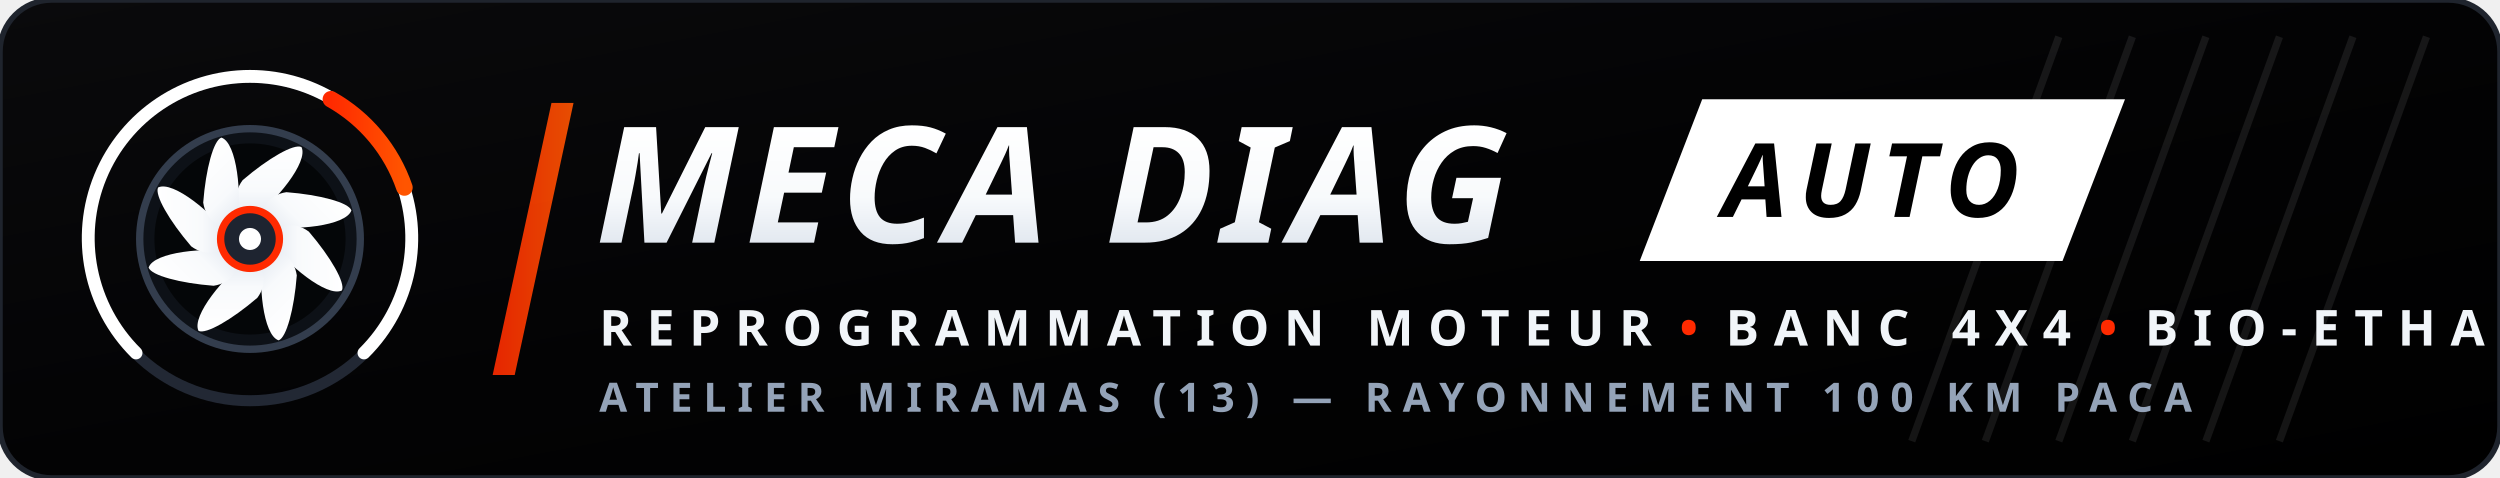
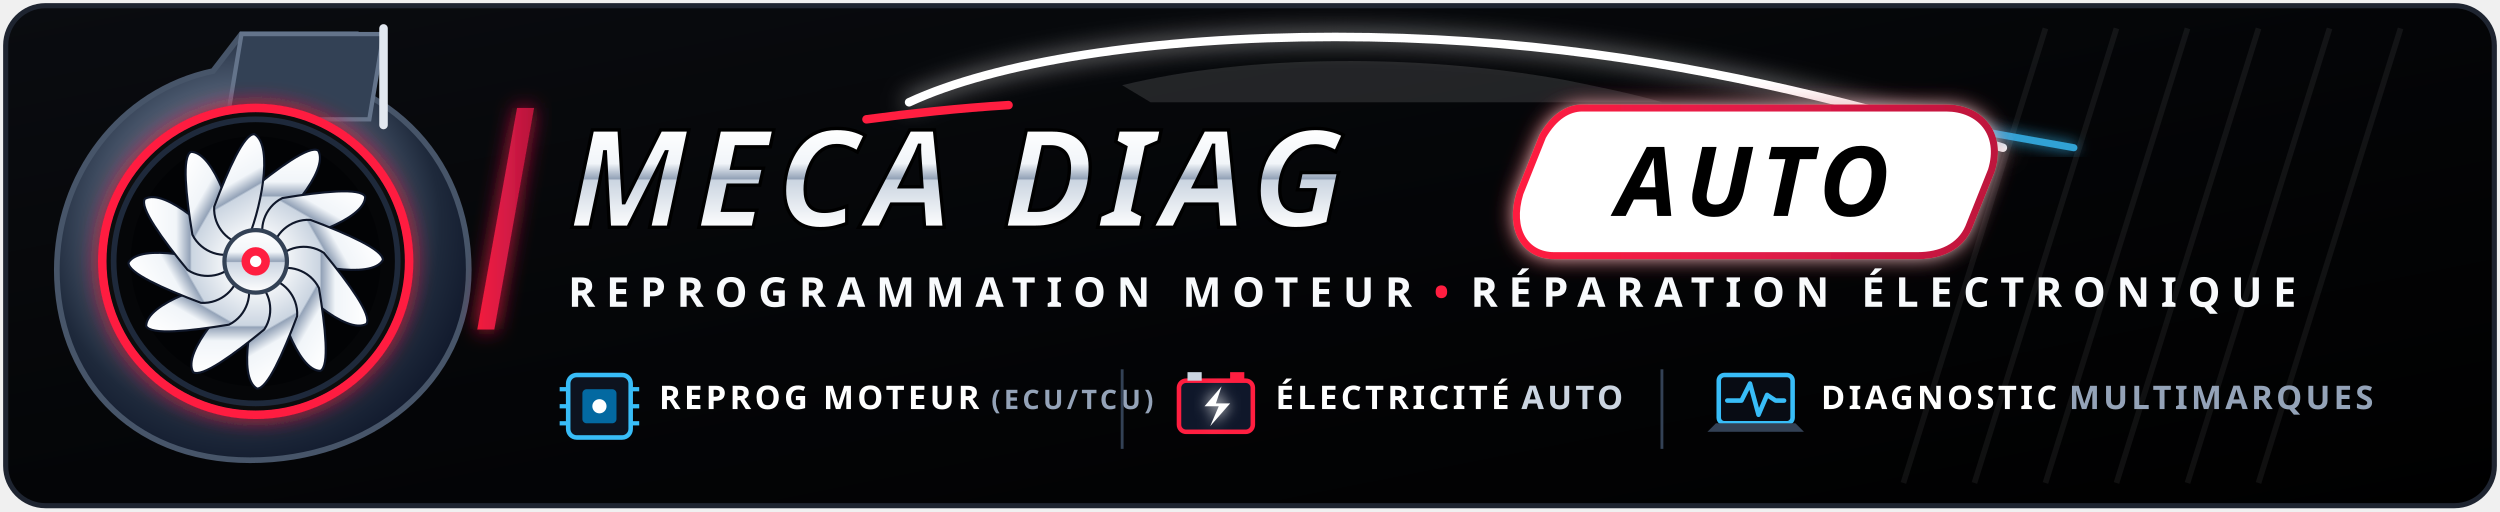
- <svg xmlns="http://www.w3.org/2000/svg" viewBox="0 0 680 130" width="100%" height="100%">
+ <svg xmlns="http://www.w3.org/2000/svg" viewBox="0 0 880 180" width="100%" height="100%">
  <defs>
-     <linearGradient id="bgPlate" x1="0%" y1="0%" x2="100%" y2="100%">
-       <stop offset="0%" stop-color="#0a0a0c" />
-       <stop offset="50%" stop-color="#030304" />
+     <linearGradient id="carbonPlate" x1="0%" y1="0%" x2="100%" y2="100%">
+       <stop offset="0%" stop-color="#0a0c10" />
+       <stop offset="50%" stop-color="#040507" />
      <stop offset="100%" stop-color="#000000" />
    </linearGradient>
-     <linearGradient id="pureWhite" x1="0%" y1="0%" x2="0%" y2="100%">
+     <linearGradient id="chromeMetal" x1="0%" y1="0%" x2="0%" y2="100%">
      <stop offset="0%" stop-color="#ffffff" />
-       <stop offset="60%" stop-color="#f8fafc" />
-       <stop offset="100%" stop-color="#e2e8f0" />
+       <stop offset="35%" stop-color="#f1f5f9" />
+       <stop offset="50%" stop-color="#94a3b8" />
+       <stop offset="52%" stop-color="#cbd5e1" />
+       <stop offset="100%" stop-color="#ffffff" />
    </linearGradient>
-     <linearGradient id="silverSpeed" x1="0%" y1="0%" x2="100%" y2="0%">
-       <stop offset="0%" stop-color="#ffffff" />
-       <stop offset="100%" stop-color="#94a3b8" />
+     <linearGradient id="racingRedGlow" x1="0%" y1="0%" x2="100%" y2="0%">
+       <stop offset="0%" stop-color="#ff1e40" />
+       <stop offset="50%" stop-color="#e11d48" />
+       <stop offset="100%" stop-color="#be123c" />
    </linearGradient>
-     <linearGradient id="racingRed" x1="0%" y1="0%" x2="100%" y2="0%">
-       <stop offset="0%" stop-color="#ff2a00" />
-       <stop offset="100%" stop-color="#ff5500" />
+     <linearGradient id="electricGlow" x1="0%" y1="0%" x2="100%" y2="100%">
+       <stop offset="0%" stop-color="#38bdf8" />
+       <stop offset="50%" stop-color="#0ea5e9" />
+       <stop offset="100%" stop-color="#0284c7" />
    </linearGradient>
+     <radialGradient id="turboBevel" cx="45%" cy="45%" r="60%">
+       <stop offset="0%" stop-color="#e2e8f0" />
+       <stop offset="40%" stop-color="#64748b" />
+       <stop offset="80%" stop-color="#1e293b" />
+       <stop offset="100%" stop-color="#0f172a" />
+     </radialGradient>
+     <filter id="neonRedGlow" x="-30%" y="-30%" width="160%" height="160%">
+       <feGaussianBlur stdDeviation="3.5" result="blur" />
+       <feMerge>
+         <feMergeNode in="blur" />
+         <feMergeNode in="SourceGraphic" />
+       </feMerge>
+     </filter>
+     <filter id="neonSparkGlow" x="-40%" y="-40%" width="180%" height="180%">
+       <feGaussianBlur stdDeviation="2.5" result="blur" />
+       <feMerge>
+         <feMergeNode in="blur" />
+         <feMergeNode in="SourceGraphic" />
+       </feMerge>
+     </filter>
  </defs>
-   <rect x="0" y="0" width="680" height="130" rx="14" fill="url(#bgPlate)" stroke="#1f242d" stroke-width="1.5" />
-   <g opacity="0.08" stroke="#ffffff" stroke-width="2">
-     <line x1="560" y1="10" x2="520" y2="120" />
-     <line x1="580" y1="10" x2="540" y2="120" />
-     <line x1="600" y1="10" x2="560" y2="120" />
-     <line x1="620" y1="10" x2="580" y2="120" />
-     <line x1="640" y1="10" x2="600" y2="120" />
-     <line x1="660" y1="10" x2="620" y2="120" />
+   <style>
+     /* TURBO ROTATION ANIMATION */
+     @keyframes turbineSpin {
+       0% { transform: rotate(0deg); }
+       100% { transform: rotate(360deg); }
+     }
+     .turbo-blades-group {
+       transform-origin: 90px 92px;
+       animation: turbineSpin 3.5s linear infinite;
+     }
+ 
+     /* ELECTRIC PULSE ANIMATIONS */
+     @keyframes electricArc {
+       0%, 100% { opacity: 0.85; filter: drop-shadow(0 0 2px #38bdf8); }
+       50% { opacity: 1; filter: drop-shadow(0 0 8px #38bdf8) drop-shadow(0 0 14px #0284c7); }
+     }
+     .electric-pulse {
+       animation: electricArc 1.6s ease-in-out infinite;
+     }
+ 
+     @keyframes redNeonPulse {
+       0%, 100% { opacity: 0.8; filter: drop-shadow(0 0 3px #ff1e40); }
+       50% { opacity: 1; filter: drop-shadow(0 0 10px #ff1e40); }
+     }
+     .red-pulse {
+       animation: redNeonPulse 2s ease-in-out infinite;
+     }
+ 
+     @keyframes headlightBeam {
+       0%, 100% { opacity: 0.85; }
+       50% { opacity: 1; filter: drop-shadow(0 0 8px #ffffff); }
+     }
+     .headlight-flash {
+       animation: headlightBeam 2.2s ease-in-out infinite;
+     }
+   </style>
+   <rect x="2" y="2" width="876" height="176" rx="14" fill="url(#carbonPlate)" stroke="#1e2430" stroke-width="1.8" />
+   <g opacity="0.06" stroke="#ffffff" stroke-width="2">
+     <line x1="720" y1="10" x2="670" y2="170" />
+     <line x1="745" y1="10" x2="695" y2="170" />
+     <line x1="770" y1="10" x2="720" y2="170" />
+     <line x1="795" y1="10" x2="745" y2="170" />
+     <line x1="820" y1="10" x2="770" y2="170" />
+     <line x1="845" y1="10" x2="795" y2="170" />
  </g>
-   <g transform="translate(68, 65)">
-     <circle cx="0" cy="0" r="44" fill="none" stroke="#222834" stroke-width="3" />
-     <path d="M -31,31 A 44 44 0 1 1 31,31" fill="none" stroke="#ffffff" stroke-width="3.5" stroke-linecap="round" />
-     <path d="M 22,-38 A 44 44 0 0 1 42,-14" fill="none" stroke="url(#racingRed)" stroke-width="4.5" stroke-linecap="round" />
-     <circle cx="0" cy="0" r="30" fill="#0d1117" stroke="#333d4d" stroke-width="2" />
-     <circle cx="0" cy="0" r="26" fill="#040608" />
-     <g fill="url(#pureWhite)">
-       <path d="M 0,-5 C 7,-10 16,-21 14,-25 C 12,-26 5,-22 -2,-16 C -5,-12 -4,-7 0,-5 Z" />
-       <path d="M 0,-5 C 7,-10 16,-21 14,-25 C 12,-26 5,-22 -2,-16 C -5,-12 -4,-7 0,-5 Z" transform="rotate(45)" />
-       <path d="M 0,-5 C 7,-10 16,-21 14,-25 C 12,-26 5,-22 -2,-16 C -5,-12 -4,-7 0,-5 Z" transform="rotate(90)" />
-       <path d="M 0,-5 C 7,-10 16,-21 14,-25 C 12,-26 5,-22 -2,-16 C -5,-12 -4,-7 0,-5 Z" transform="rotate(135)" />
-       <path d="M 0,-5 C 7,-10 16,-21 14,-25 C 12,-26 5,-22 -2,-16 C -5,-12 -4,-7 0,-5 Z" transform="rotate(180)" />
-       <path d="M 0,-5 C 7,-10 16,-21 14,-25 C 12,-26 5,-22 -2,-16 C -5,-12 -4,-7 0,-5 Z" transform="rotate(225)" />
-       <path d="M 0,-5 C 7,-10 16,-21 14,-25 C 12,-26 5,-22 -2,-16 C -5,-12 -4,-7 0,-5 Z" transform="rotate(270)" />
-       <path d="M 0,-5 C 7,-10 16,-21 14,-25 C 12,-26 5,-22 -2,-16 C -5,-12 -4,-7 0,-5 Z" transform="rotate(315)" />
+   <g id="turbocharger-assembly">
+     <path d="M 90,24 C 135,24 165,55 165,95 C 165,135 130,162 88,162 C 45,162 20,132 20,95 C 20,62 42,32 75,25 L 85,12 L 125,12 L 122,25 Z" fill="url(#turboBevel)" stroke="#475569" stroke-width="2" />
+     <path d="M 85,12 L 135,12 L 130,42 L 80,42 Z" fill="#334155" stroke="#64748b" stroke-width="1.5" />
+     <line x1="135" y1="10" x2="135" y2="44" stroke="#e2e8f0" stroke-width="3" stroke-linecap="round" />
+     <circle cx="90" cy="92" r="54" fill="#07090e" stroke="#ff1e40" stroke-width="3" class="red-pulse" filter="url(#neonRedGlow)" />
+     <circle cx="90" cy="92" r="50" fill="#050608" stroke="#1e293b" stroke-width="2" />
+     <circle cx="90" cy="92" r="44" fill="#020305" />
+     <g class="turbo-blades-group">
+       <g transform="translate(90, 92)">
+         <g fill="url(#chromeMetal)" stroke="#0f172a" stroke-width="0.75">
+           <path d="M 0,-7 C 10,-14 26,-32 22,-39 C 19,-41 8,-33 -3,-24 C -7,-18 -5,-10 0,-7 Z" />
+           <path d="M 0,-7 C 10,-14 26,-32 22,-39 C 19,-41 8,-33 -3,-24 C -7,-18 -5,-10 0,-7 Z" transform="rotate(30)" />
+           <path d="M 0,-7 C 10,-14 26,-32 22,-39 C 19,-41 8,-33 -3,-24 C -7,-18 -5,-10 0,-7 Z" transform="rotate(60)" />
+           <path d="M 0,-7 C 10,-14 26,-32 22,-39 C 19,-41 8,-33 -3,-24 C -7,-18 -5,-10 0,-7 Z" transform="rotate(90)" />
+           <path d="M 0,-7 C 10,-14 26,-32 22,-39 C 19,-41 8,-33 -3,-24 C -7,-18 -5,-10 0,-7 Z" transform="rotate(120)" />
+           <path d="M 0,-7 C 10,-14 26,-32 22,-39 C 19,-41 8,-33 -3,-24 C -7,-18 -5,-10 0,-7 Z" transform="rotate(150)" />
+           <path d="M 0,-7 C 10,-14 26,-32 22,-39 C 19,-41 8,-33 -3,-24 C -7,-18 -5,-10 0,-7 Z" transform="rotate(180)" />
+           <path d="M 0,-7 C 10,-14 26,-32 22,-39 C 19,-41 8,-33 -3,-24 C -7,-18 -5,-10 0,-7 Z" transform="rotate(210)" />
+           <path d="M 0,-7 C 10,-14 26,-32 22,-39 C 19,-41 8,-33 -3,-24 C -7,-18 -5,-10 0,-7 Z" transform="rotate(240)" />
+           <path d="M 0,-7 C 10,-14 26,-32 22,-39 C 19,-41 8,-33 -3,-24 C -7,-18 -5,-10 0,-7 Z" transform="rotate(270)" />
+           <path d="M 0,-7 C 10,-14 26,-32 22,-39 C 19,-41 8,-33 -3,-24 C -7,-18 -5,-10 0,-7 Z" transform="rotate(300)" />
+           <path d="M 0,-7 C 10,-14 26,-32 22,-39 C 19,-41 8,-33 -3,-24 C -7,-18 -5,-10 0,-7 Z" transform="rotate(330)" />
+         </g>
+       </g>
    </g>
-     <circle cx="0" cy="0" r="8" fill="#1e2430" stroke="#ff2a00" stroke-width="2" />
-     <circle cx="0" cy="0" r="3" fill="#ffffff" />
+     <circle cx="90" cy="92" r="11" fill="url(#chromeMetal)" stroke="#334155" stroke-width="1.5" />
+     <circle cx="90" cy="92" r="5" fill="#ff1e40" />
+     <circle cx="90" cy="92" r="2" fill="#ffffff" />
  </g>
-   <g transform="translate(138, 0)">
-     <polygon points="12,28 18,28 2,102 -4,102" fill="url(#racingRed)" opacity="0.9" />
-     <text x="24" y="66" font-family="'Montserrat', 'Arial Black', sans-serif" font-weight="900" font-style="italic" font-size="44" fill="url(#pureWhite)" letter-spacing="2">
-       MECA DIAG
+   <g id="supercar-silhouette" transform="translate(320, 10)">
+     <path d="M 0,26 C 30,12 85,3 150,3 C 215,3 270,12 320,24 C 345,30 365,36 385,42" fill="none" stroke="#ffffff" stroke-width="3" stroke-linecap="round" filter="drop-shadow(0 0 4px rgba(255,255,255,0.7))" />
+     <path d="M -15,32 C 0,30 18,28 35,27" fill="none" stroke="#ff1e40" stroke-width="3" stroke-linecap="round" class="red-pulse" />
+     <path d="M 75,20 C 120,9 180,9 230,18 C 240,20 255,23 265,26 L 85,26 Z" fill="rgba(255,255,255,0.12)" stroke="none" />
+     <polygon points="345,28 368,34 350,36" fill="#ffffff" class="headlight-flash" />
+     <line x1="365" y1="34" x2="410" y2="42" stroke="#38bdf8" stroke-width="2.5" stroke-linecap="round" opacity="0.85" filter="url(#neonSparkGlow)" />
+   </g>
+   <polygon points="182,38 188,38 174,116 168,116" fill="url(#racingRedGlow)" opacity="0.95" filter="url(#neonRedGlow)" />
+   <text x="200" y="80" font-family="'Montserrat', 'Arial Black', sans-serif" font-weight="900" font-style="italic" font-size="48" fill="url(#chromeMetal)" letter-spacing="2.5" stroke="#000000" stroke-width="1.2">
+     MECA DIAG
+   </text>
+   <g transform="translate(545, 38)">
+     <path d="M 12,0 L 140,0 C 152,0 160,9 156,22 L 148,42 C 145,49 138,52 130,52 L 2,52 C -8,52 -14,43 -10,30 L -2,10 C 2,3 7,0 12,0 Z" fill="#ffffff" stroke="url(#racingRedGlow)" stroke-width="2.5" filter="url(#neonRedGlow)" />
+     <text x="72" y="38" font-family="'Montserrat', 'Arial Black', sans-serif" font-weight="900" font-style="italic" font-size="34" fill="#000000" text-anchor="middle" letter-spacing="3">
+       AUTO
    </text>
-     <g transform="translate(325, 27)">
-       <polygon points="0,0 115,0 98,44 -17,44" fill="#ffffff" />
-       <text x="46" y="32" font-family="'Montserrat', 'Arial Black', sans-serif" font-weight="900" font-style="italic" font-size="28" fill="#000000" text-anchor="middle" letter-spacing="3">
-         AUTO
-       </text>
-     </g>
-     <text x="25" y="94" font-family="'Rajdhani', sans-serif" font-weight="700" font-size="13.5" fill="#f1f5f9" letter-spacing="4">
-       REPROGRAMMATION MOTEUR <tspan fill="#ff2a00">•</tspan> BANC 4X4 <tspan fill="#ff2a00">•</tspan> BIO-ETHANOL E85
+   </g>
+   <g transform="translate(200, 108)">
+     <text x="0" y="0" font-family="'Rajdhani', 'Montserrat', sans-serif" font-weight="800" font-size="14.5" fill="#f8fafc" letter-spacing="3.8">
+       REPROGRAMMATION MOTEUR <tspan fill="#ff1e40" font-weight="900">•</tspan> RÉPARATION ÉLECTRONIQUE
    </text>
-     <text x="25" y="112" font-family="'Rajdhani', sans-serif" font-weight="600" font-size="11" fill="#94a3b8" letter-spacing="3">
-       ATELIER MIRAMAS (13) — RAYONNEMENT 100 KM PACA
+   </g>
+   <line x1="200" y1="120" x2="850" y2="120" stroke="url(#racingRedGlow)" stroke-width="1.5" opacity="0.65" />
+   <g id="badge-chip" transform="translate(200, 130)">
+     <rect x="0" y="2" width="22" height="22" rx="3" fill="#0d131f" stroke="#38bdf8" stroke-width="1.6" class="electric-pulse" />
+     <rect x="5" y="7" width="12" height="12" rx="1.5" fill="#0369a1" />
+     <line x1="-3" y1="7" x2="0" y2="7" stroke="#38bdf8" stroke-width="1.5" />
+     <line x1="-3" y1="13" x2="0" y2="13" stroke="#38bdf8" stroke-width="1.5" />
+     <line x1="-3" y1="19" x2="0" y2="19" stroke="#38bdf8" stroke-width="1.5" />
+     <line x1="22" y1="7" x2="25" y2="7" stroke="#38bdf8" stroke-width="1.5" />
+     <line x1="22" y1="13" x2="25" y2="13" stroke="#38bdf8" stroke-width="1.5" />
+     <line x1="22" y1="19" x2="25" y2="19" stroke="#38bdf8" stroke-width="1.5" />
+     <circle cx="11" cy="13" r="2.5" fill="#ffffff" class="electric-pulse" />
+     <text x="32" y="14" font-family="'Rajdhani', sans-serif" font-weight="700" font-size="11.5" fill="#ffffff" letter-spacing="1.2">
+       REPROG MOTEUR <tspan fill="#94a3b8" font-size="9.5">(ECU/TCU)</tspan>
+     </text>
+   </g>
+   <line x1="395" y1="130" x2="395" y2="158" stroke="#334155" stroke-width="1" />
+   <g id="badge-battery" transform="translate(415, 130)">
+     <rect x="0" y="4" width="26" height="18" rx="2.5" fill="#0f172a" stroke="#ff1e40" stroke-width="1.6" class="red-pulse" />
+     <rect x="3" y="1" width="5" height="3" fill="#cbd5e1" />
+     <rect x="18" y="1" width="5" height="3" fill="#ff1e40" />
+     <polygon points="15,6 9,13 14,13 11,20 18,12 13,12" fill="#ffffff" class="electric-pulse" filter="url(#neonSparkGlow)" />
+     <text x="34" y="14" font-family="'Rajdhani', sans-serif" font-weight="700" font-size="11.5" fill="#ffffff" letter-spacing="1.2">
+       ÉLECTRICITÉ <tspan fill="#cbd5e1">AUTO</tspan>
+     </text>
+   </g>
+   <line x1="585" y1="130" x2="585" y2="158" stroke="#334155" stroke-width="1" />
+   <g id="badge-diag" transform="translate(605, 130)">
+     <rect x="0" y="2" width="26" height="17" rx="2" fill="#080c14" stroke="#38bdf8" stroke-width="1.6" class="electric-pulse" />
+     <polygon points="-4,22 30,22 27,19 -1,19" fill="#334155" />
+     <path d="M 3,11 L 8,11 L 11,5 L 14,16 L 17,9 L 20,11 L 23,11" fill="none" stroke="#38bdf8" stroke-width="1.6" stroke-linecap="round" stroke-linejoin="round" class="electric-pulse" />
+     <text x="36" y="14" font-family="'Rajdhani', sans-serif" font-weight="700" font-size="11.5" fill="#ffffff" letter-spacing="1.2">
+       DIAGNOSTIC <tspan fill="#94a3b8">MULTIMARQUES</tspan>
    </text>
  </g>
</svg>
